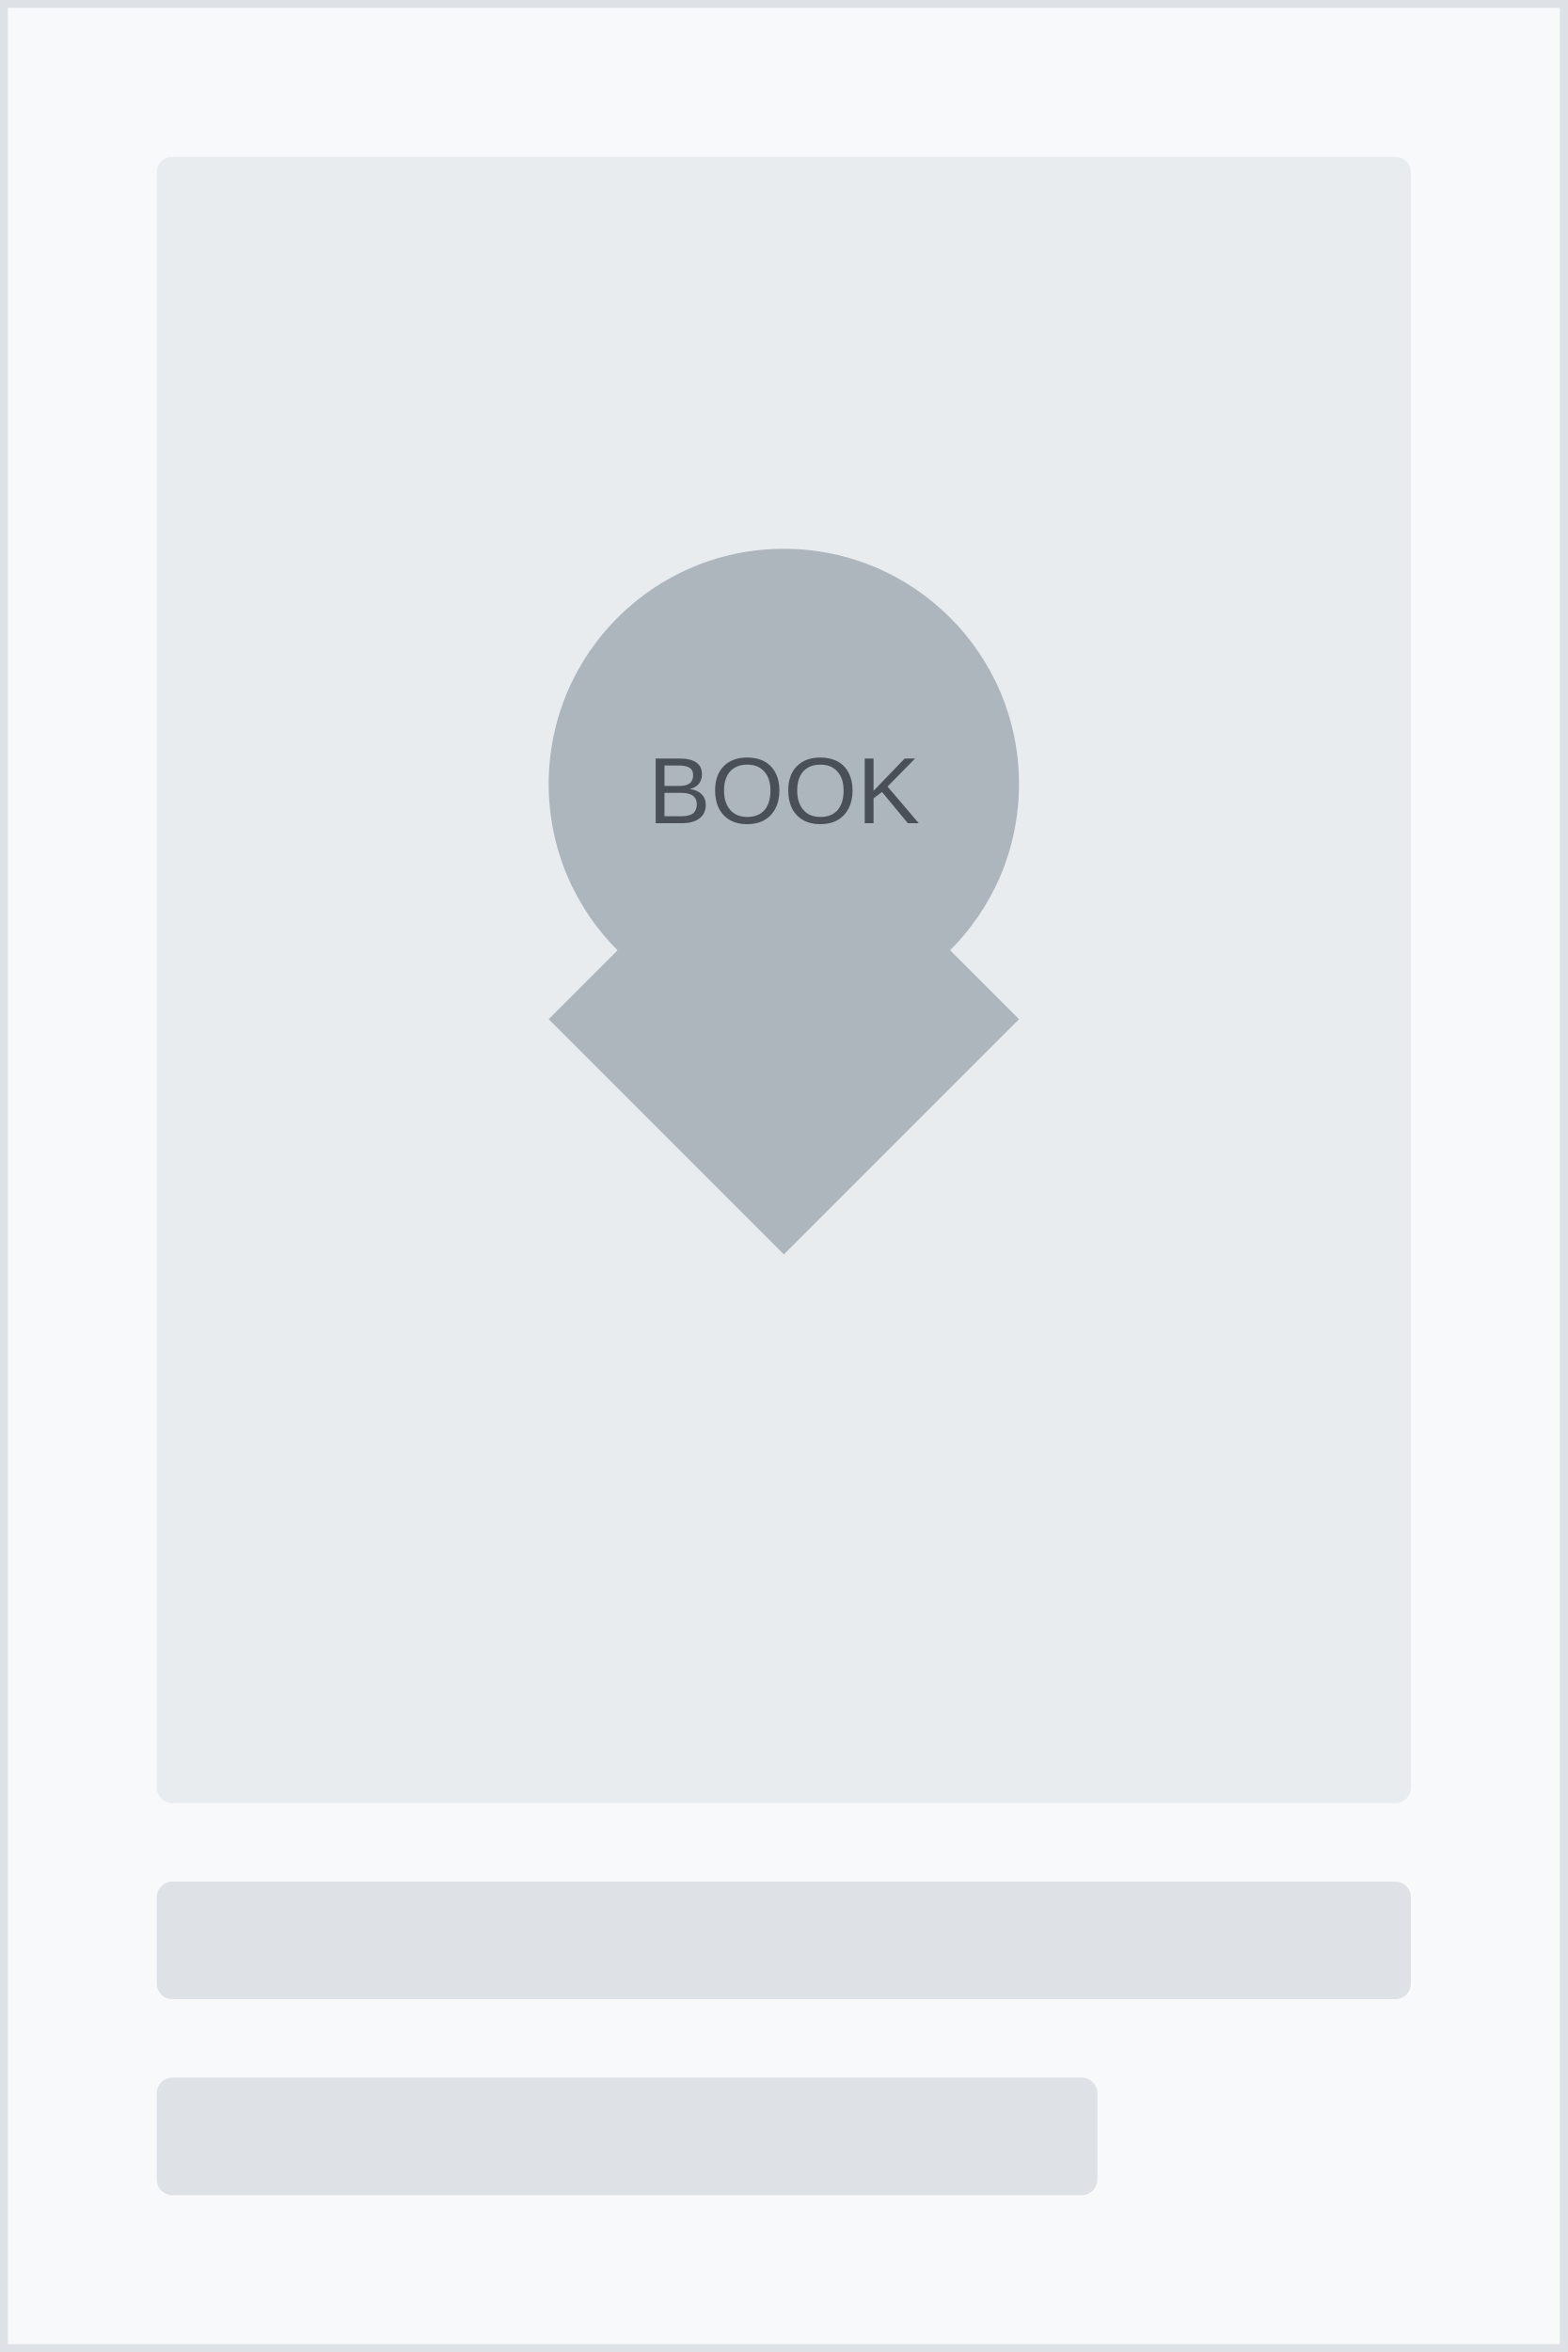
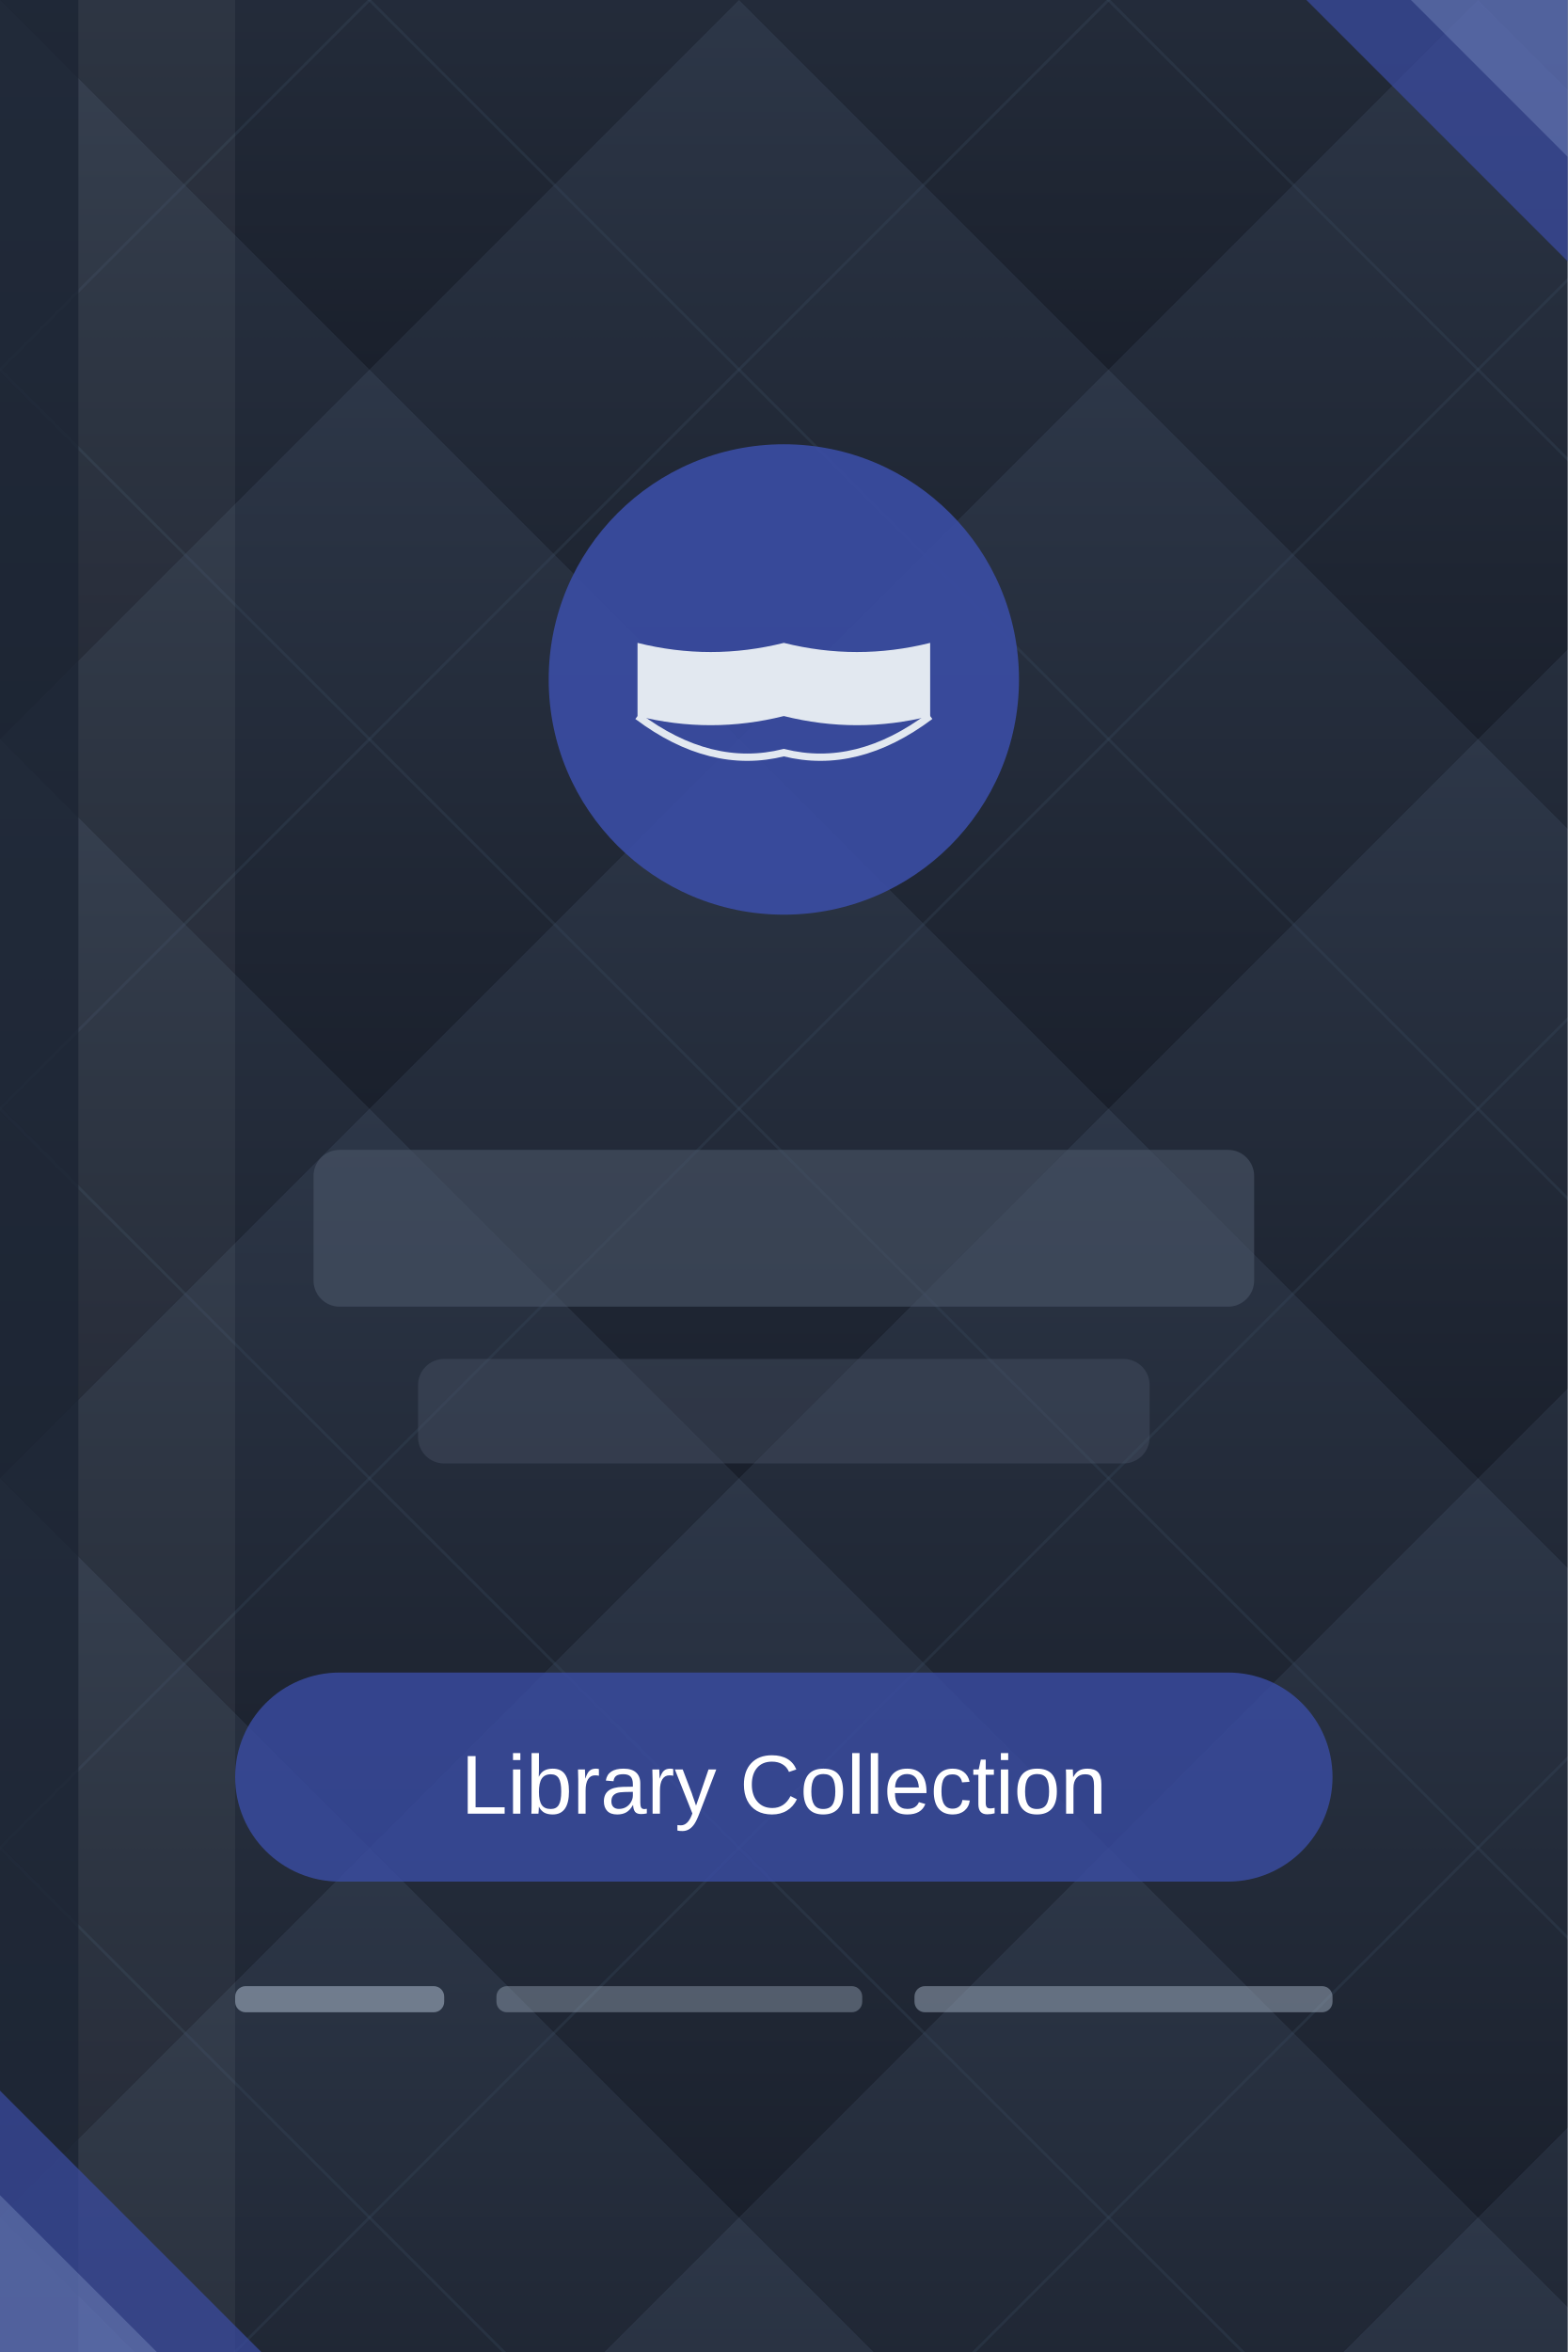
- <svg xmlns="http://www.w3.org/2000/svg" width="200" height="300" viewBox="0 0 200 300">
-   <rect width="200" height="300" fill="#f8f9fa" stroke="#dee2e6" stroke-width="2" />
-   <rect x="20" y="20" width="160" height="210" fill="#e9ecef" rx="2" ry="2" />
-   <rect x="20" y="240" width="160" height="15" fill="#dee2e6" rx="2" ry="2" />
-   <rect x="20" y="265" width="120" height="15" fill="#dee2e6" rx="2" ry="2" />
-   <path d="M100 100 L130 130 L100 160 L70 130 Z" fill="#adb5bd" />
-   <circle cx="100" cy="100" r="30" fill="#adb5bd" />
-   <text x="100" y="105" font-family="Arial" font-size="12" text-anchor="middle" fill="#495057">BOOK</text>
+ <svg xmlns="http://www.w3.org/2000/svg" viewBox="0 0 300 450" width="300" height="450">
+   <defs>
+     <linearGradient id="coverGradient" x1="0%" y1="0%" x2="100%" y2="100%">
+       <stop offset="0%" style="stop-color:#2d3748;stop-opacity:1" />
+       <stop offset="100%" style="stop-color:#1a202c;stop-opacity:1" />
+     </linearGradient>
+     <pattern id="coverPattern" patternUnits="userSpaceOnUse" width="100" height="100" patternTransform="rotate(45)">
+       <rect width="100" height="100" fill="url(#coverGradient)" />
+       <line x1="0" y1="50" x2="100" y2="50" stroke="#3a4a5e" stroke-width="0.5" opacity="0.3" />
+       <line x1="50" y1="0" x2="50" y2="100" stroke="#3a4a5e" stroke-width="0.5" opacity="0.3" />
+     </pattern>
+   </defs>
+   <rect width="300" height="450" fill="url(#coverPattern)" />
+   <rect x="0" y="0" width="15" height="450" fill="#1e2736" opacity="0.8" />
+   <rect x="15" y="0" width="30" height="450" fill="white" opacity="0.05" />
+   <g transform="translate(150, 130)">
+     <circle cx="0" cy="0" r="45" fill="#3a4ca4" opacity="0.9" />
+     <g transform="scale(0.7)">
+       <path d="M-40,-10 L-40,10 Q-20,15 0,10 Q20,15 40,10 L40,-10 Q20,-5 0,-10 Q-20,-5 -40,-10 Z" fill="#e2e8f0" />
+       <path d="M-40,10 Q-20,25 0,20 Q20,25 40,10" fill="none" stroke="#e2e8f0" stroke-width="2" />
+     </g>
+   </g>
+   <rect x="60" y="220" width="180" height="30" rx="5" fill="#4a5568" opacity="0.6" />
+   <rect x="80" y="260" width="140" height="20" rx="5" fill="#4a5568" opacity="0.4" />
+   <rect x="45" y="320" width="210" height="40" rx="20" fill="#3a4ca4" opacity="0.8" />
+   <text x="150" y="347" font-family="Arial, sans-serif" font-size="16" text-anchor="middle" fill="white">Library Collection</text>
+   <rect x="45" y="380" width="40" height="5" rx="2" fill="#a0aec0" opacity="0.6" />
+   <rect x="95" y="380" width="70" height="5" rx="2" fill="#a0aec0" opacity="0.4" />
+   <rect x="175" y="380" width="80" height="5" rx="2" fill="#a0aec0" opacity="0.5" />
+   <path d="M300,0 L250,0 L300,50 Z" fill="#3a4ca4" opacity="0.7" />
+   <path d="M300,0 L270,0 L300,30 Z" fill="#c8e2ff" opacity="0.2" />
+   <path d="M0,450 L50,450 L0,400 Z" fill="#3a4ca4" opacity="0.7" />
+   <path d="M0,450 L30,450 L0,420 Z" fill="#c8e2ff" opacity="0.2" />
</svg>
